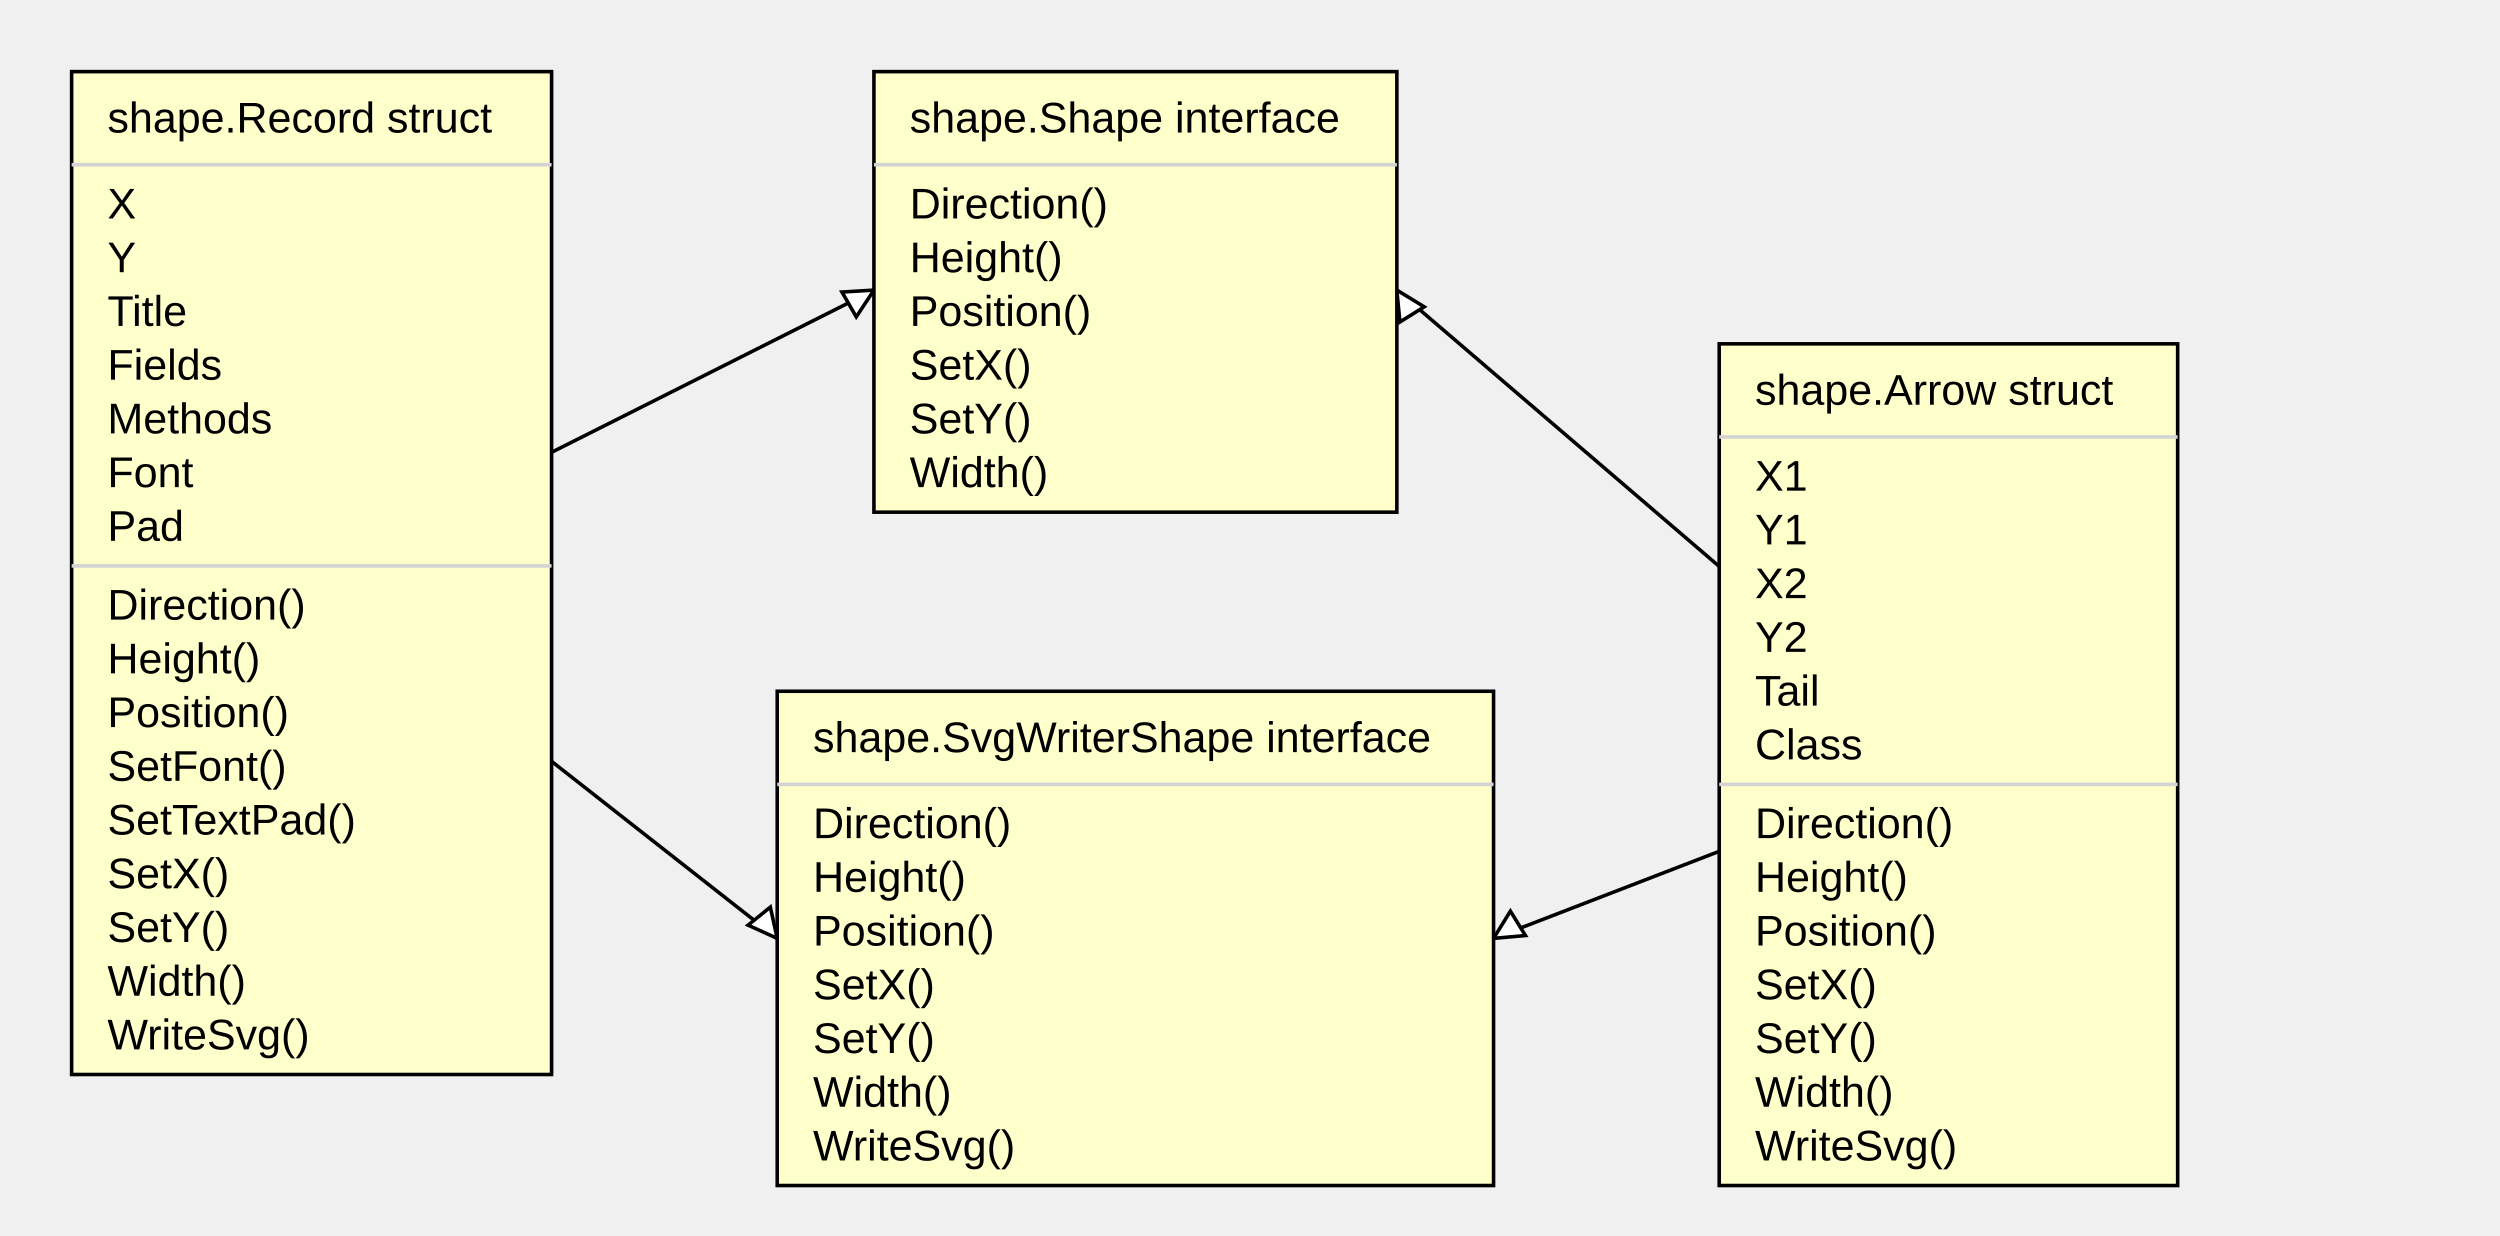
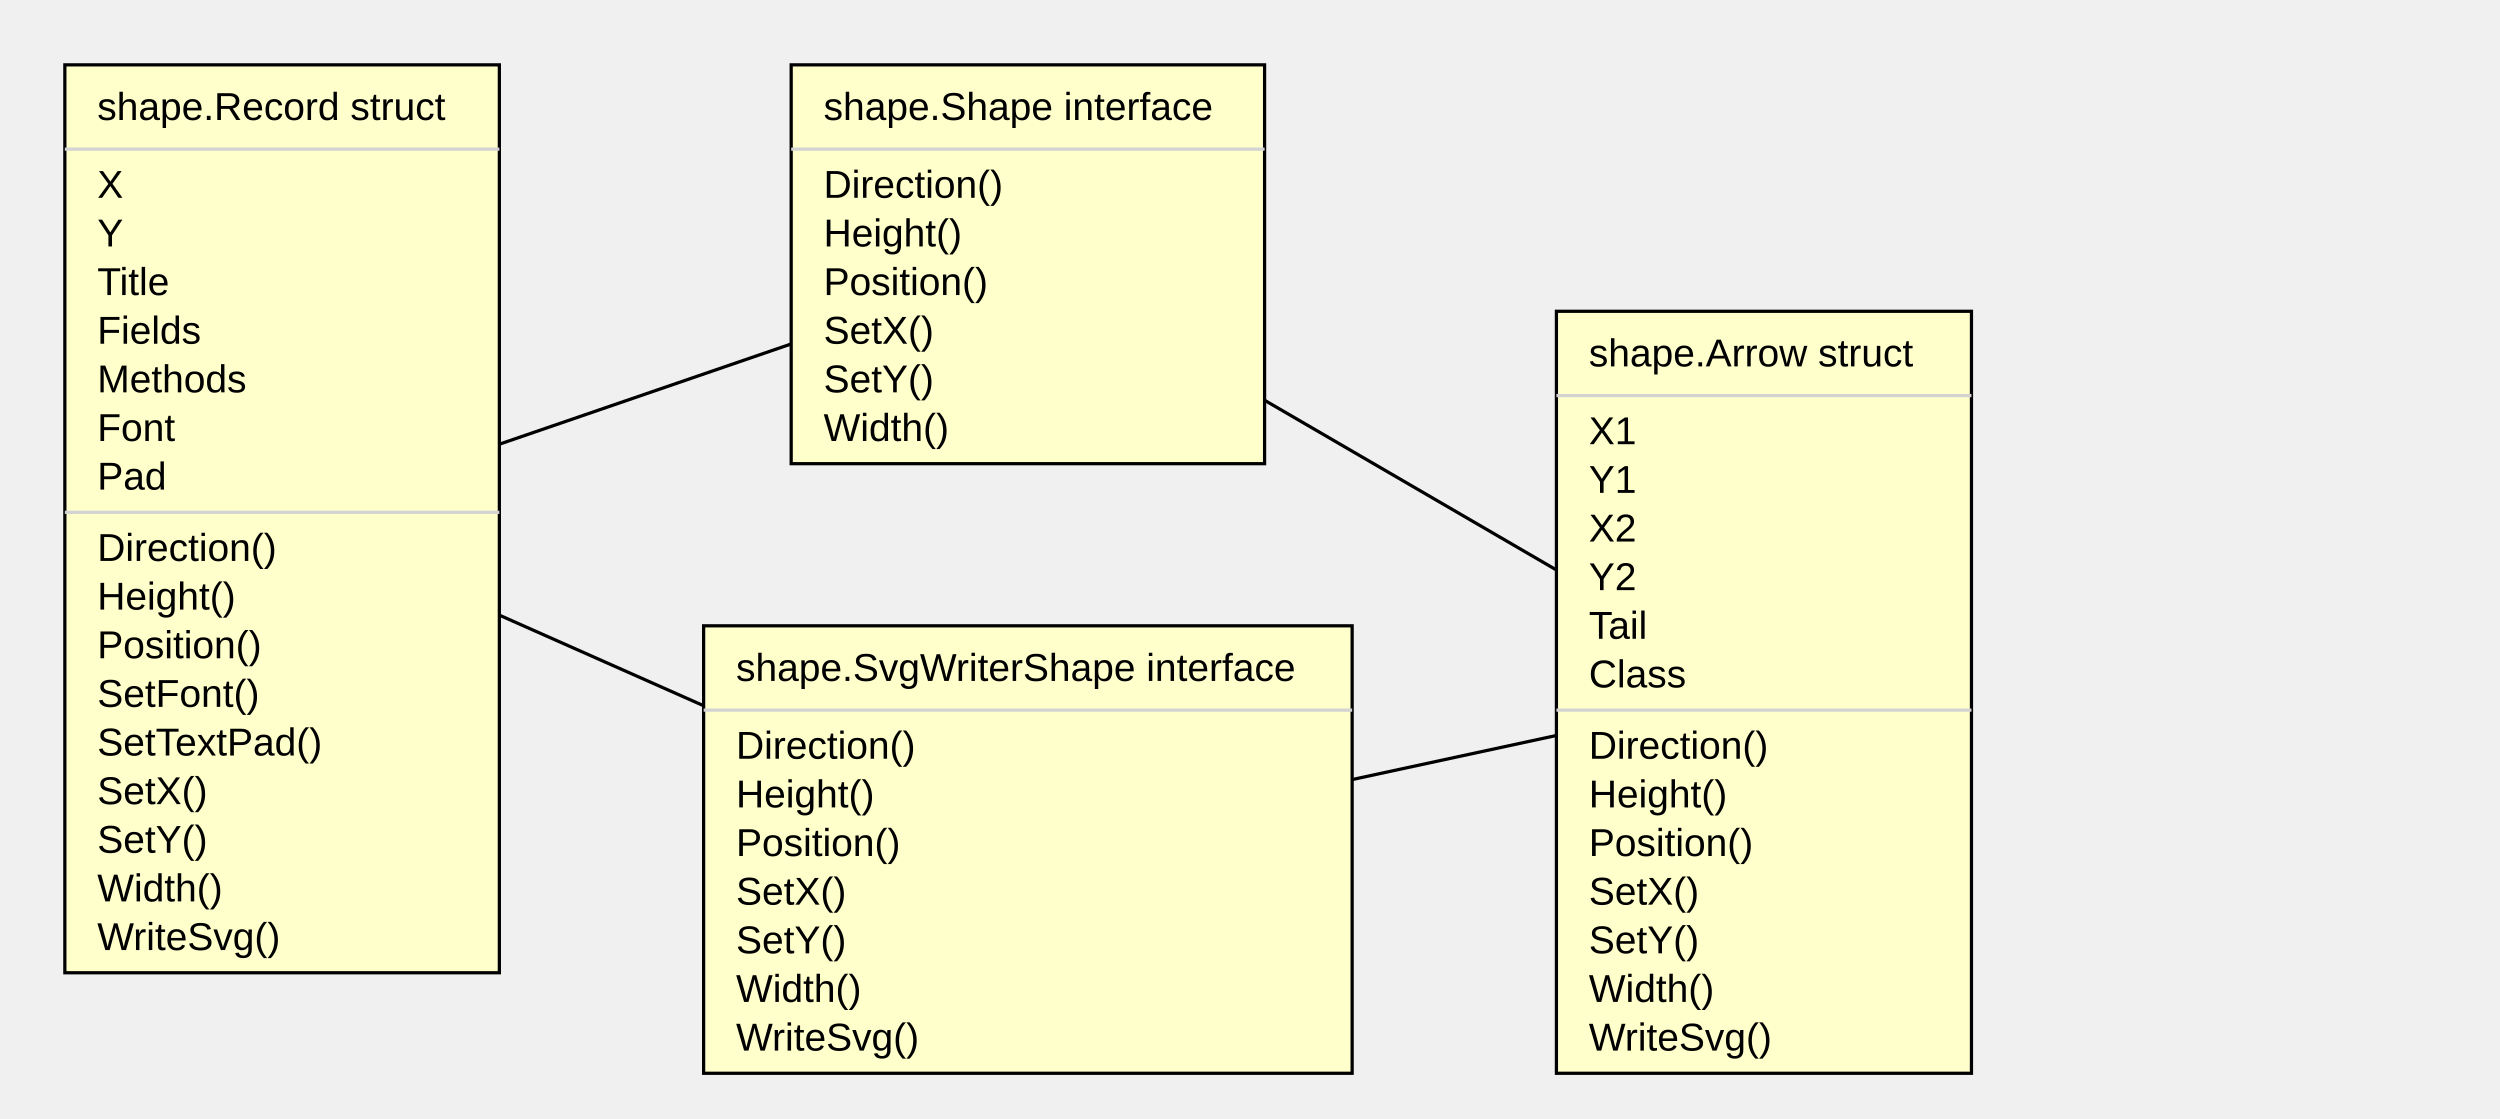
- <svg xmlns="http://www.w3.org/2000/svg" width="698" height="345" font-family="Arial, Helvetica, sans-serif">
-   <path class="arrow" style="stroke:black" d="M87,160 L244,81" />
-   <g transform="rotate(-30 244 81)">
-     <path class="arrow-head" style="stroke:black;fill:#ffffff" d="M244,81 l-8,-4 l 0,8 Z" />
+ <svg xmlns="http://www.w3.org/2000/svg" width="771" height="345" font-family="Arial, Helvetica, sans-serif">
+   <path class="arrow" style="stroke:black" d="M87,160 L317,81" />
+   <g transform="rotate(-20 317 81)">
+     <path class="arrow-head" style="stroke:black;fill:#ffffff" d="M317,81 l-8,-4 l 0,8 Z" />
  </g>
-   <path class="arrow" style="stroke:black" d="M87,160 L217,262" />
-   <g transform="rotate(51 217 262)">
-     <path class="arrow-head" style="stroke:black;fill:#ffffff" d="M217,262 l-8,-4 l 0,8 Z" />
+   <path class="arrow" style="stroke:black" d="M87,160 L317,262" />
+   <g transform="rotate(26 317 262)">
+     <path class="arrow-head" style="stroke:black;fill:#ffffff" d="M317,262 l-8,-4 l 0,8 Z" />
  </g>
-   <path class="arrow" style="stroke:black" d="M544,213 L390,81" />
-   <g transform="rotate(238 390 81)">
-     <path class="arrow-head" style="stroke:black;fill:#ffffff" d="M390,81 l-8,-4 l 0,8 Z" />
+   <path class="arrow" style="stroke:black" d="M544,213 L317,81" />
+   <g transform="rotate(215 317 81)">
+     <path class="arrow-head" style="stroke:black;fill:#ffffff" d="M317,81 l-8,-4 l 0,8 Z" />
  </g>
-   <path class="arrow" style="stroke:black" d="M544,213 L417,262" />
-   <g transform="rotate(-9223372036854775718 417 262)">
-     <path class="arrow-head" style="stroke:black;fill:#ffffff" d="M417,262 l-8,-4 l 0,8 Z" />
+   <path class="arrow" style="stroke:black" d="M544,213 L317,262" />
+   <g transform="rotate(-9223372036854775718 317 262)">
+     <path class="arrow-head" style="stroke:black;fill:#ffffff" d="M317,262 l-8,-4 l 0,8 Z" />
  </g>
  <rect class="record" style="fill:#ffffcc;stroke:black" x="20" y="20" width="134" height="280" />
  <line class="line" style="stroke:#d3d3d3" x1="20" y1="46" x2="154" y2="46" />
  <text class="field" style="font-family:Arial,Helvetica,sans-serif; font-size:12px" x="30" y="61">X</text>
  <text class="field" style="font-family:Arial,Helvetica,sans-serif; font-size:12px" x="30" y="76">Y</text>
  <text class="field" style="font-family:Arial,Helvetica,sans-serif; font-size:12px" x="30" y="91">Title</text>
  <text class="field" style="font-family:Arial,Helvetica,sans-serif; font-size:12px" x="30" y="106">Fields</text>
  <text class="field" style="font-family:Arial,Helvetica,sans-serif; font-size:12px" x="30" y="121">Methods</text>
  <text class="field" style="font-family:Arial,Helvetica,sans-serif; font-size:12px" x="30" y="136">Font</text>
  <text class="field" style="font-family:Arial,Helvetica,sans-serif; font-size:12px" x="30" y="151">Pad</text>
  <line class="line" style="stroke:#d3d3d3" x1="20" y1="158" x2="154" y2="158" />
  <text class="method" style="font-family:Arial,Helvetica,sans-serif; font-size:12px" x="30" y="173">Direction()</text>
  <text class="method" style="font-family:Arial,Helvetica,sans-serif; font-size:12px" x="30" y="188">Height()</text>
  <text class="method" style="font-family:Arial,Helvetica,sans-serif; font-size:12px" x="30" y="203">Position()</text>
  <text class="method" style="font-family:Arial,Helvetica,sans-serif; font-size:12px" x="30" y="218">SetFont()</text>
  <text class="method" style="font-family:Arial,Helvetica,sans-serif; font-size:12px" x="30" y="233">SetTextPad()</text>
  <text class="method" style="font-family:Arial,Helvetica,sans-serif; font-size:12px" x="30" y="248">SetX()</text>
  <text class="method" style="font-family:Arial,Helvetica,sans-serif; font-size:12px" x="30" y="263">SetY()</text>
  <text class="method" style="font-family:Arial,Helvetica,sans-serif; font-size:12px" x="30" y="278">Width()</text>
  <text class="method" style="font-family:Arial,Helvetica,sans-serif; font-size:12px" x="30" y="293">WriteSvg()</text>
  <text class="record-title" style="font-family:Arial,Helvetica,sans-serif; font-size:12px" x="30" y="37">shape.Record struct</text>
  <rect class="record" style="fill:#ffffcc;stroke:black" x="244" y="20" width="146" height="123" />
  <line class="line" style="stroke:#d3d3d3" x1="244" y1="46" x2="390" y2="46" />
  <text class="method" style="font-family:Arial,Helvetica,sans-serif; font-size:12px" x="254" y="61">Direction()</text>
  <text class="method" style="font-family:Arial,Helvetica,sans-serif; font-size:12px" x="254" y="76">Height()</text>
  <text class="method" style="font-family:Arial,Helvetica,sans-serif; font-size:12px" x="254" y="91">Position()</text>
  <text class="method" style="font-family:Arial,Helvetica,sans-serif; font-size:12px" x="254" y="106">SetX()</text>
  <text class="method" style="font-family:Arial,Helvetica,sans-serif; font-size:12px" x="254" y="121">SetY()</text>
  <text class="method" style="font-family:Arial,Helvetica,sans-serif; font-size:12px" x="254" y="136">Width()</text>
  <text class="record-title" style="font-family:Arial,Helvetica,sans-serif; font-size:12px" x="254" y="37">shape.Shape interface</text>
  <rect class="record" style="fill:#ffffcc;stroke:black" x="480" y="96" width="128" height="235" />
  <line class="line" style="stroke:#d3d3d3" x1="480" y1="122" x2="608" y2="122" />
  <text class="field" style="font-family:Arial,Helvetica,sans-serif; font-size:12px" x="490" y="137">X1</text>
  <text class="field" style="font-family:Arial,Helvetica,sans-serif; font-size:12px" x="490" y="152">Y1</text>
  <text class="field" style="font-family:Arial,Helvetica,sans-serif; font-size:12px" x="490" y="167">X2</text>
  <text class="field" style="font-family:Arial,Helvetica,sans-serif; font-size:12px" x="490" y="182">Y2</text>
  <text class="field" style="font-family:Arial,Helvetica,sans-serif; font-size:12px" x="490" y="197">Tail</text>
  <text class="field" style="font-family:Arial,Helvetica,sans-serif; font-size:12px" x="490" y="212">Class</text>
  <line class="line" style="stroke:#d3d3d3" x1="480" y1="219" x2="608" y2="219" />
  <text class="method" style="font-family:Arial,Helvetica,sans-serif; font-size:12px" x="490" y="234">Direction()</text>
  <text class="method" style="font-family:Arial,Helvetica,sans-serif; font-size:12px" x="490" y="249">Height()</text>
  <text class="method" style="font-family:Arial,Helvetica,sans-serif; font-size:12px" x="490" y="264">Position()</text>
  <text class="method" style="font-family:Arial,Helvetica,sans-serif; font-size:12px" x="490" y="279">SetX()</text>
  <text class="method" style="font-family:Arial,Helvetica,sans-serif; font-size:12px" x="490" y="294">SetY()</text>
  <text class="method" style="font-family:Arial,Helvetica,sans-serif; font-size:12px" x="490" y="309">Width()</text>
  <text class="method" style="font-family:Arial,Helvetica,sans-serif; font-size:12px" x="490" y="324">WriteSvg()</text>
  <text class="record-title" style="font-family:Arial,Helvetica,sans-serif; font-size:12px" x="490" y="113">shape.Arrow struct</text>
  <rect class="record" style="fill:#ffffcc;stroke:black" x="217" y="193" width="200" height="138" />
  <line class="line" style="stroke:#d3d3d3" x1="217" y1="219" x2="417" y2="219" />
  <text class="method" style="font-family:Arial,Helvetica,sans-serif; font-size:12px" x="227" y="234">Direction()</text>
  <text class="method" style="font-family:Arial,Helvetica,sans-serif; font-size:12px" x="227" y="249">Height()</text>
  <text class="method" style="font-family:Arial,Helvetica,sans-serif; font-size:12px" x="227" y="264">Position()</text>
  <text class="method" style="font-family:Arial,Helvetica,sans-serif; font-size:12px" x="227" y="279">SetX()</text>
  <text class="method" style="font-family:Arial,Helvetica,sans-serif; font-size:12px" x="227" y="294">SetY()</text>
  <text class="method" style="font-family:Arial,Helvetica,sans-serif; font-size:12px" x="227" y="309">Width()</text>
  <text class="method" style="font-family:Arial,Helvetica,sans-serif; font-size:12px" x="227" y="324">WriteSvg()</text>
  <text class="record-title" style="font-family:Arial,Helvetica,sans-serif; font-size:12px" x="227" y="210">shape.SvgWriterShape interface</text>
</svg>
